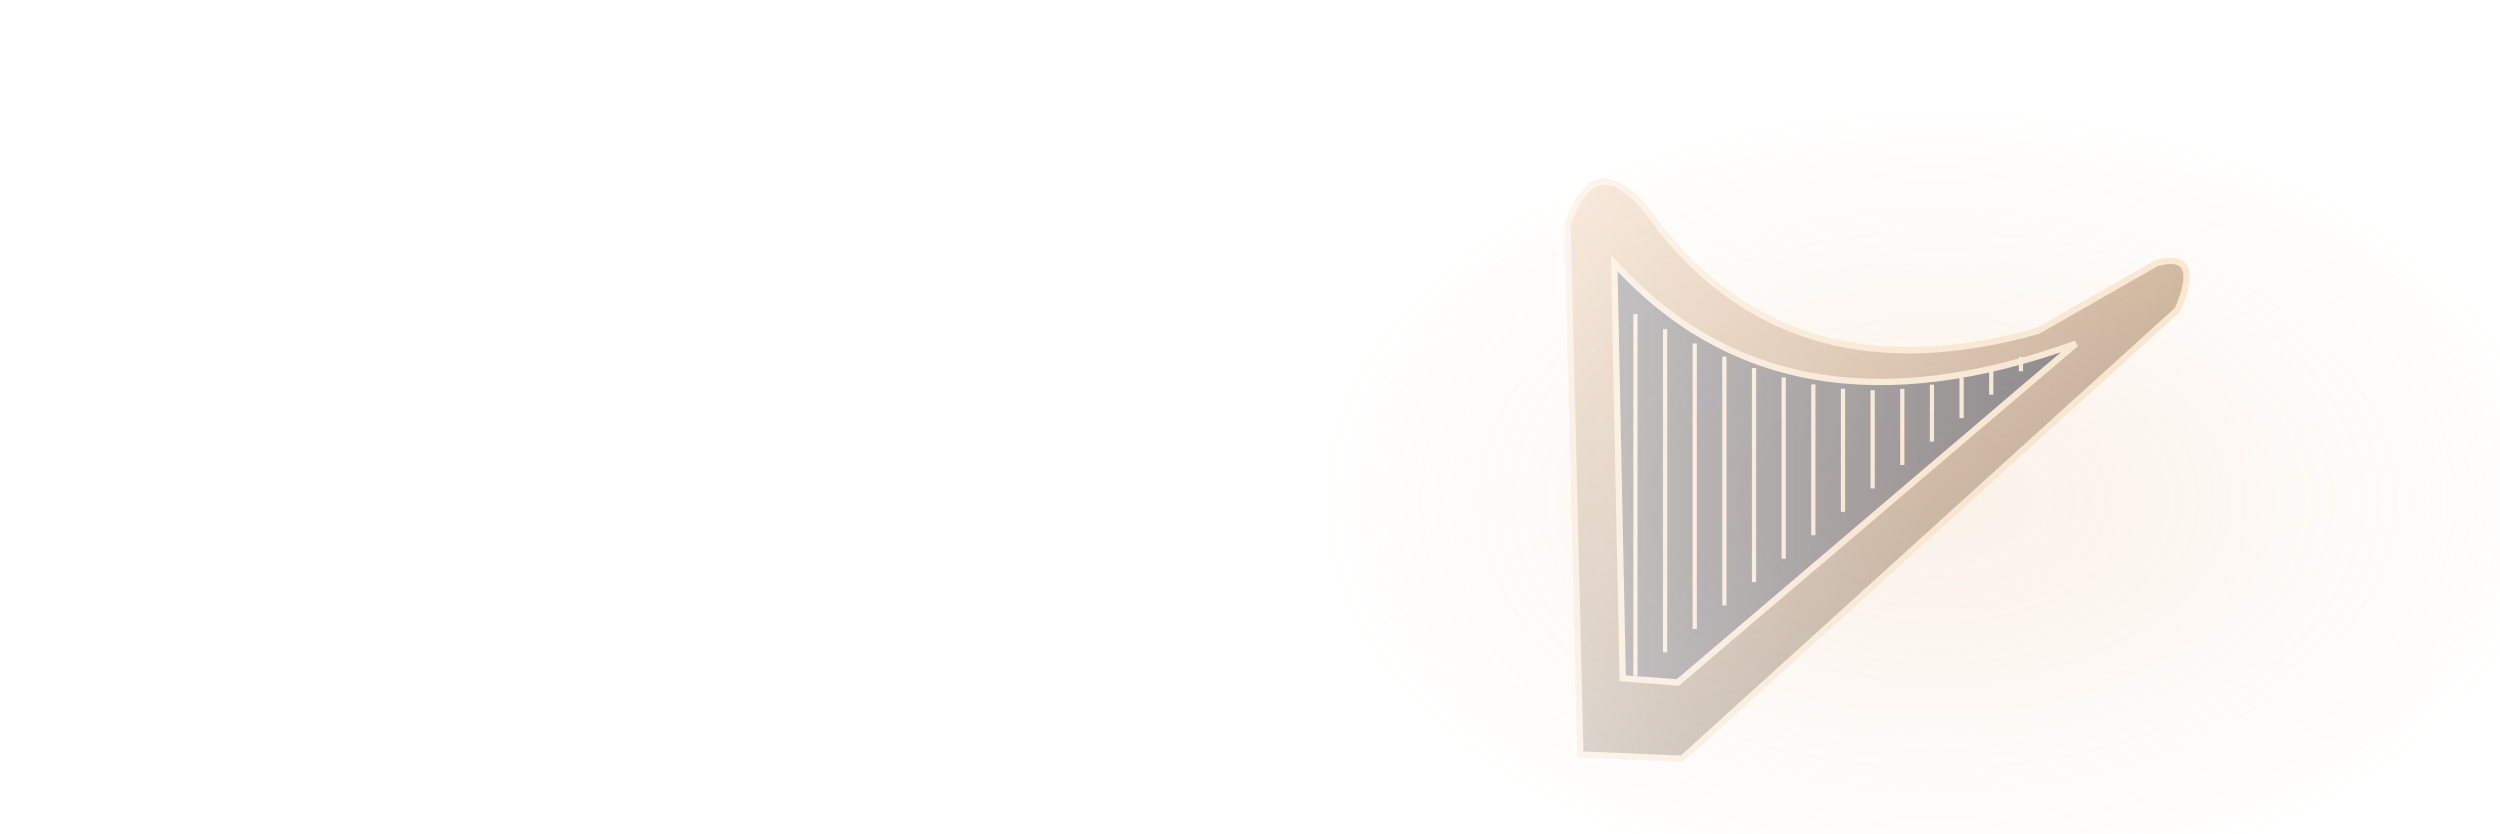
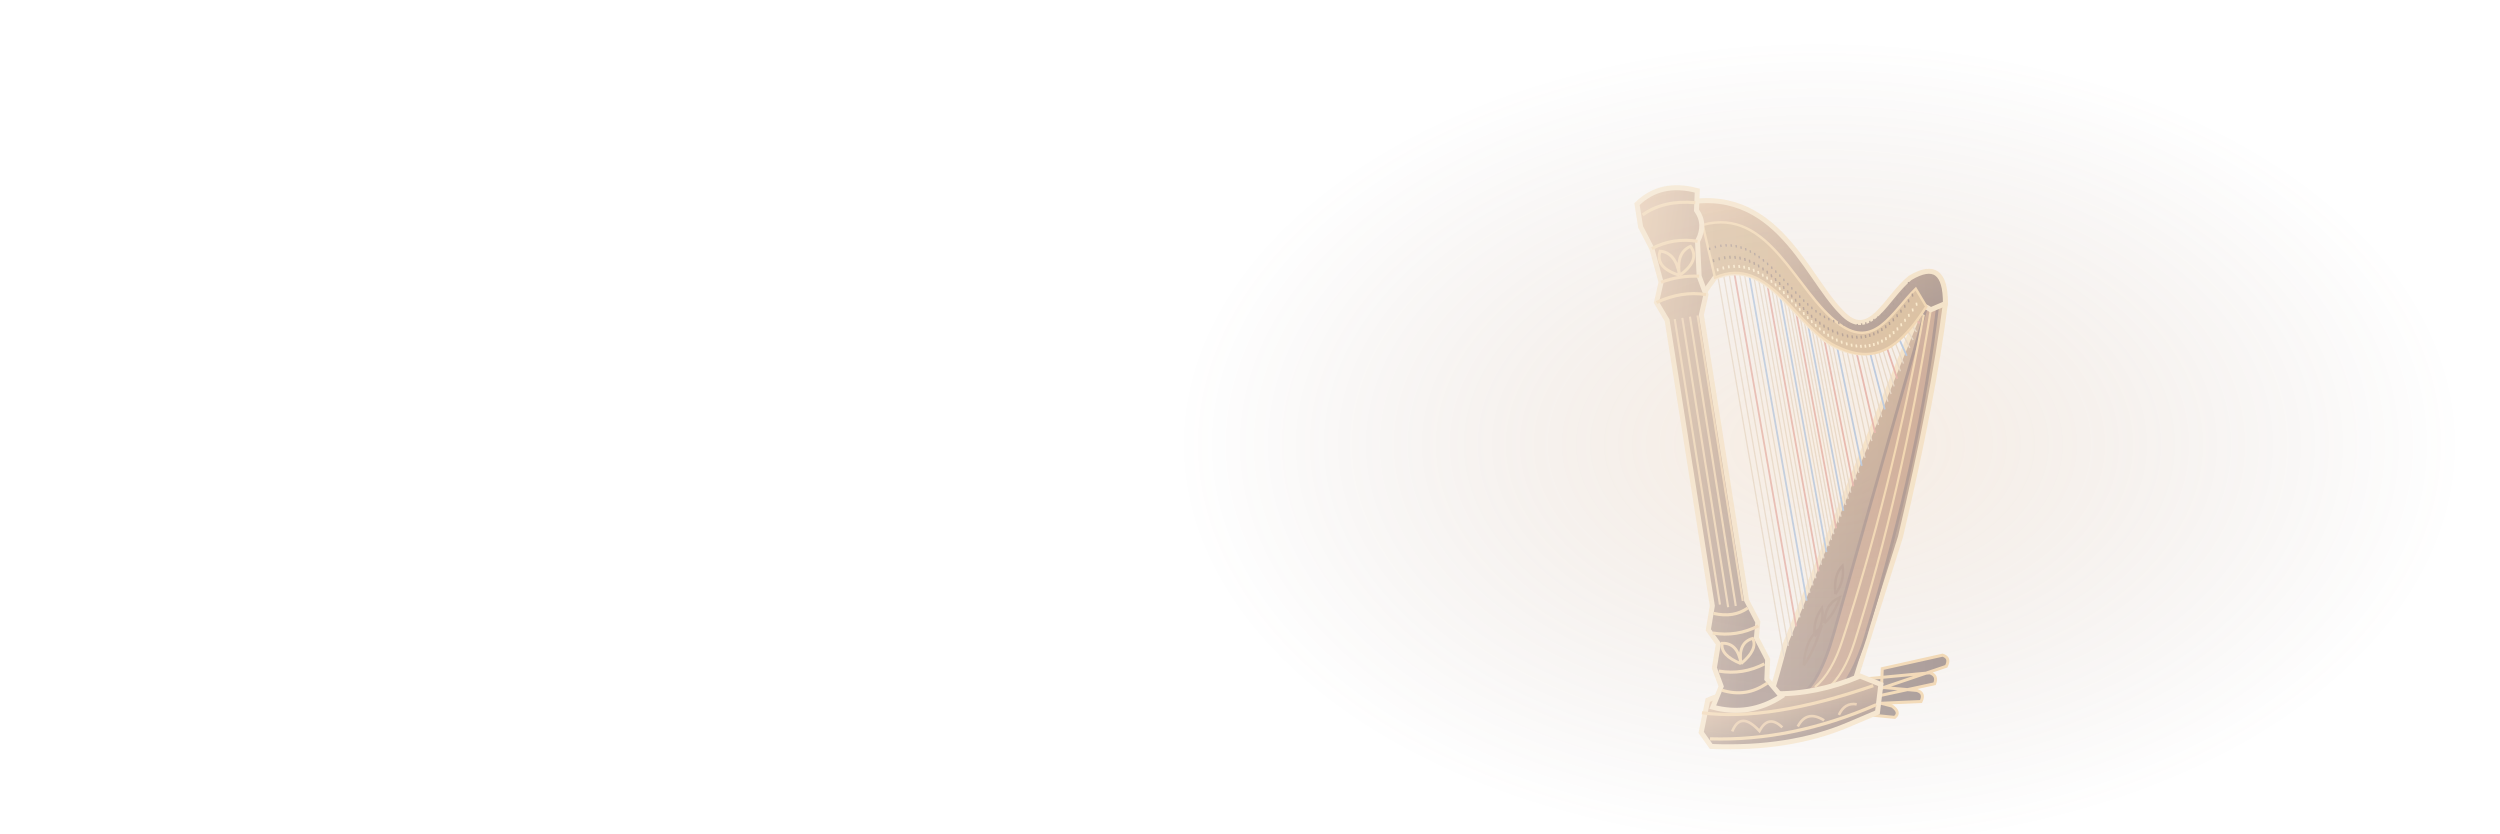
<svg xmlns="http://www.w3.org/2000/svg" viewBox="0 0 360 120">
  <defs>
-     <linearGradient id="metal" x2=".34" y2="1" gradientUnits="objectBoundingBox">
-       <stop stop-color="#e2a76f" />
-       <stop offset="1" stop-color="#614830" />
-     </linearGradient>
-     <linearGradient id="fade">
-       <stop offset=".32" stop-color="white" stop-opacity="0" />
-       <stop offset=".58" stop-color="white" stop-opacity=".18" />
-       <stop offset=".88" stop-color="white" stop-opacity=".54" />
-       <stop offset="1" stop-color="white" stop-opacity=".22" />
+     <linearGradient id="wood" x1="0%" y1="0%" x2="38%" y2="100%">
+       <stop stop-color="#d9a067" />
+       <stop offset="1" stop-color="#674437" />
    </linearGradient>
    <radialGradient id="halo">
-       <stop stop-color="#e2a76f" stop-opacity=".16" />
-       <stop offset="1" stop-color="#e2a76f" stop-opacity="0" />
+       <stop stop-color="#d9a067" stop-opacity=".18" />
+       <stop offset="1" stop-color="#674437" stop-opacity="0" />
    </radialGradient>
-     <mask id="reveal" maskUnits="userSpaceOnUse" x="0" y="0" width="360" height="120">
+     <linearGradient id="fade">
+       <stop offset=".33" stop-color="white" stop-opacity="0" />
+       <stop offset=".61" stop-color="white" stop-opacity=".27" />
+       <stop offset=".88" stop-color="white" stop-opacity=".61" />
+       <stop offset="1" stop-color="white" stop-opacity=".42" />
+     </linearGradient>
+     <mask id="reveal" maskUnits="userSpaceOnUse">
      <rect width="360" height="120" fill="url(#fade)" />
    </mask>
  </defs>
-   <ellipse cx="279" cy="72" rx="89" ry="56" fill="url(#halo)" />
+   <ellipse cx="262" cy="64" rx="92" ry="58" fill="url(#halo)" stroke="none" />
  <g mask="url(#reveal)">
-     <g transform="translate(266 69) scale(.61)">
-       <path d="M-63 65L-66 -60 Q-59 -81 -44 -59 Q-12 -19 45 -35L73 -51 Q84 -54 78 -40L-39 66Z" fill="url(#metal)" stroke="#f4d7ae" stroke-width="1.5" />
-       <path d="M-53 47L-55 -51Q-15 -7 54 -32L-40 48Z" fill="#151520" stroke="#f4d7ae" stroke-width="1.5" />
-       <path d="M-50 -38.973L-50 46.42" fill="none" stroke="#f2dab9" stroke-width="1" />
-       <path d="M-43 -35.424L-43 40.89" fill="none" stroke="#f2dab9" stroke-width="1" />
-       <path d="M-36 -32.037L-36 35.36" fill="none" stroke="#f2dab9" stroke-width="1" />
-       <path d="M-29 -28.935L-29 29.83" fill="none" stroke="#f2dab9" stroke-width="1" />
-       <path d="M-22 -26.228L-22 24.3" fill="none" stroke="#f2dab9" stroke-width="1" />
-       <path d="M-15 -24.012L-15 18.77" fill="none" stroke="#f2dab9" stroke-width="1" />
-       <path d="M-8 -22.367L-8 13.24" fill="none" stroke="#f2dab9" stroke-width="1" />
-       <path d="M-1 -21.351L-1 7.71" fill="none" stroke="#f2dab9" stroke-width="1" />
-       <path d="M6 -21L6 2.18" fill="none" stroke="#f2dab9" stroke-width="1" />
-       <path d="M13 -21.328L13 -3.35" fill="none" stroke="#f2dab9" stroke-width="1" />
-       <path d="M20 -22.321L20 -8.88" fill="none" stroke="#f2dab9" stroke-width="1" />
-       <path d="M27 -23.946L27 -14.41" fill="none" stroke="#f2dab9" stroke-width="1" />
-       <path d="M34 -26.144L34 -19.94" fill="none" stroke="#f2dab9" stroke-width="1" />
-       <path d="M41 -28.836L41 -25.47" fill="none" stroke="#f2dab9" stroke-width="1" />
+     <g transform="translate(262 64) rotate(-9) scale(0.555)">
+       <path d="M-6 64l14 6q2 2 .2 3L-7 69Z M-1 63l16 4q2 1 .6 3L-2 68ZM3 62l16 1q2 1 .8 3L2 67Z M7 60l16-1q2 1 .5 3L6 65Z" fill="#59403b" stroke="#edbc76" stroke-width="0.78" />
+       <path d="M32-37Q38-38 38-31Q31-7 17 27L-2 65-24 65Q-20 57-17 50L31-30Z" fill="url(#wood)" stroke="#f3d5a5" stroke-width="1.3" />
+       <path d="M36-31Q25 8 5 49Q.5 59-5 64H-16Q-10 62-4 49L34-33Z" fill="#a66a48" stroke="#633d34" stroke-width="0.75" />
+       <path d="M34-30Q19 16 1 52Q-3 60-8 63M32-29Q16 16-2 51Q-6 59-11 62" fill="none" stroke="#edbc76" stroke-width="0.56" />
+       <path d="M-13 56q1.5-7 6-9q-3 6-6 9m4-7q.1-4 3-7q.1 4-3 7m3-3q3-2 5-6q-4 1-5 6m4-7q.3-5 3-7q0 4-3 7" fill="none" stroke="#744934" stroke-width="0.65" />
+       <path d="M-19.21 -47.19L-17.71 52.87" fill="none" stroke="#d6bea1" stroke-width="0.34" />
+       <path d="M-17.68 -47.43L-16.18 50.35" fill="none" stroke="#d6bea1" stroke-width="0.34" />
+       <path d="M-16.23 -47.50L-14.73 47.96" fill="none" stroke="#d6bea1" stroke-width="0.34" />
+       <path d="M-14.86 -47.41L-13.36 45.69" fill="none" stroke="#d47668" stroke-width="0.47" />
+       <path d="M-13.55 -47.16L-12.05 43.53" fill="none" stroke="#d6bea1" stroke-width="0.34" />
+       <path d="M-12.31 -46.77L-10.81 41.48" fill="none" stroke="#d6bea1" stroke-width="0.34" />
+       <path d="M-11.12 -46.24L-9.62 39.52" fill="none" stroke="#789fd1" stroke-width="0.47" />
+       <path d="M-9.99 -45.60L-8.49 37.65" fill="none" stroke="#d6bea1" stroke-width="0.34" />
+       <path d="M-8.90 -44.85L-7.40 35.87" fill="none" stroke="#d6bea1" stroke-width="0.34" />
+       <path d="M-7.87 -44.00L-6.37 34.16" fill="none" stroke="#d6bea1" stroke-width="0.34" />
+       <path d="M-6.87 -43.06L-5.37 32.51" fill="none" stroke="#d47668" stroke-width="0.47" />
+       <path d="M-5.91 -42.05L-4.41 30.92" fill="none" stroke="#d6bea1" stroke-width="0.34" />
+       <path d="M-4.98 -40.97L-3.48 29.38" fill="none" stroke="#d6bea1" stroke-width="0.34" />
+       <path d="M-4.07 -39.83L-2.57 27.89" fill="none" stroke="#789fd1" stroke-width="0.47" />
+       <path d="M-3.19 -38.66L-1.69 26.43" fill="none" stroke="#d6bea1" stroke-width="0.34" />
+       <path d="M-2.32 -37.45L-0.82 25.00" fill="none" stroke="#d6bea1" stroke-width="0.34" />
+       <path d="M-1.46 -36.21L0.04 23.59" fill="none" stroke="#d6bea1" stroke-width="0.34" />
+       <path d="M-0.62 -34.97L0.88 22.19" fill="none" stroke="#d47668" stroke-width="0.47" />
+       <path d="M0.23 -33.73L1.73 20.80" fill="none" stroke="#d6bea1" stroke-width="0.34" />
+       <path d="M1.08 -32.49L2.58 19.40" fill="none" stroke="#d6bea1" stroke-width="0.34" />
+       <path d="M1.93 -31.28L3.43 17.99" fill="none" stroke="#789fd1" stroke-width="0.47" />
+       <path d="M2.79 -30.10L4.29 16.57" fill="none" stroke="#d6bea1" stroke-width="0.34" />
+       <path d="M3.67 -28.97L5.17 15.11" fill="none" stroke="#d6bea1" stroke-width="0.34" />
+       <path d="M4.57 -27.89L6.07 13.63" fill="none" stroke="#d6bea1" stroke-width="0.34" />
+       <path d="M5.50 -26.88L7.00 12.10" fill="none" stroke="#d47668" stroke-width="0.47" />
+       <path d="M6.45 -25.94L7.95 10.53" fill="none" stroke="#d6bea1" stroke-width="0.34" />
+       <path d="M7.44 -25.09L8.94 8.90" fill="none" stroke="#d6bea1" stroke-width="0.34" />
+       <path d="M8.47 -24.34L9.97 7.20" fill="none" stroke="#789fd1" stroke-width="0.47" />
+       <path d="M9.63 -23.62L11.13 5.29" fill="none" stroke="#d6bea1" stroke-width="0.34" />
+       <path d="M10.86 -22.96L12.36 3.26" fill="none" stroke="#d6bea1" stroke-width="0.34" />
+       <path d="M12.06 -22.44L13.56 1.27" fill="none" stroke="#d6bea1" stroke-width="0.34" />
+       <path d="M13.24 -22.04L14.74 -0.68" fill="none" stroke="#d47668" stroke-width="0.47" />
+       <path d="M14.40 -21.77L15.90 -2.59" fill="none" stroke="#d6bea1" stroke-width="0.34" />
+       <path d="M15.54 -21.62L17.04 -4.47" fill="none" stroke="#d6bea1" stroke-width="0.34" />
+       <path d="M16.67 -21.60L18.17 -6.33" fill="none" stroke="#789fd1" stroke-width="0.47" />
+       <path d="M17.78 -21.70L19.28 -8.17" fill="none" stroke="#d6bea1" stroke-width="0.34" />
+       <path d="M18.89 -21.91L20.39 -10.00" fill="none" stroke="#d6bea1" stroke-width="0.34" />
+       <path d="M20.00 -22.25L21.50 -11.83" fill="none" stroke="#d6bea1" stroke-width="0.34" />
+       <path d="M21.11 -22.70L22.61 -13.65" fill="none" stroke="#d47668" stroke-width="0.47" />
+       <path d="M22.22 -23.27L23.72 -15.48" fill="none" stroke="#d6bea1" stroke-width="0.34" />
+       <path d="M23.33 -23.95L24.83 -17.32" fill="none" stroke="#d6bea1" stroke-width="0.34" />
+       <path d="M24.46 -24.74L25.96 -19.18" fill="none" stroke="#789fd1" stroke-width="0.47" />
+       <path d="M25.60 -25.64L27.10 -21.06" fill="none" stroke="#d6bea1" stroke-width="0.34" />
+       <path d="M26.76 -26.65L28.26 -22.97" fill="none" stroke="#d6bea1" stroke-width="0.34" />
+       <path d="M27.94 -27.76L29.44 -24.92" fill="none" stroke="#d6bea1" stroke-width="0.34" />
+       <path d="M29.14 -28.98L30.64 -26.91" fill="none" stroke="#d47668" stroke-width="0.47" />
+       <path d="M30.37 -30.30L31.87 -28.94" fill="none" stroke="#d6bea1" stroke-width="0.34" />
+       <path d="M-29-67C-1-71 3-44 11-33C17-24 23-35 30-39Q40-43 38-31L34-30Q31-33 29-29C23-22 17-19 9-24C-1-30-5-51-20-47L-24-43Z" fill="url(#wood)" stroke="#f3d5a5" stroke-width="1.3" />
+       <path d="M-21-61C-3-63 0-40 10-30C18-22 24-31 31-36L33-31C25-22 18-18 9-24C-1-30-5-51-20-47Z" fill="#be8d52" stroke="#edbc76" stroke-width="0.64" />
+       <path d="M-20.36 -54.59h.35M-18.83 -54.83h.35M-17.38 -54.90h.35M-16.01 -54.81h.35M-14.70 -54.56h.35M-13.46 -54.17h.35M-12.27 -53.64h.35M-11.14 -53.00h.35M-10.05 -52.25h.35M-9.02 -51.40h.35M-8.02 -50.46h.35M-7.06 -49.45h.35M-6.13 -48.37h.35M-5.22 -47.23h.35M-4.34 -46.06h.35M-3.47 -44.85h.35M-2.61 -43.61h.35M-1.77 -42.37h.35M-0.92 -41.13h.35M-0.07 -39.89h.35M0.78 -38.68h.35M1.64 -37.50h.35M2.52 -36.37h.35M3.42 -35.29h.35M4.35 -34.27h.35M5.30 -33.34h.35M6.29 -32.49h.35M7.32 -31.74h.35M8.48 -31.02h.35M9.71 -30.36h.35M10.91 -29.84h.35M12.09 -29.44h.35M13.25 -29.17h.35M14.39 -29.02h.35M15.52 -29.00h.35M16.63 -29.10h.35M17.74 -29.31h.35M18.85 -29.65h.35M19.96 -30.10h.35M21.07 -30.67h.35M22.18 -31.35h.35M23.31 -32.14h.35M24.45 -33.04h.35M25.61 -34.05h.35M26.79 -35.16h.35M27.99 -36.38h.35M29.22 -37.70h.35" fill="none" stroke="#674637" stroke-width="0.65" />
+       <path d="M-19.87 -51.39h.38M-18.34 -51.63h.38M-16.89 -51.70h.38M-15.52 -51.61h.38M-14.21 -51.36h.38M-12.97 -50.97h.38M-11.78 -50.44h.38M-10.65 -49.80h.38M-9.56 -49.05h.38M-8.53 -48.20h.38M-7.53 -47.26h.38M-6.57 -46.25h.38M-5.64 -45.17h.38M-4.73 -44.03h.38M-3.85 -42.86h.38M-2.98 -41.65h.38M-2.12 -40.41h.38M-1.28 -39.17h.38M-0.43 -37.93h.38M0.42 -36.69h.38M1.27 -35.48h.38M2.13 -34.30h.38M3.01 -33.17h.38M3.91 -32.09h.38M4.84 -31.07h.38M5.79 -30.14h.38M6.78 -29.29h.38M7.81 -28.54h.38M8.97 -27.82h.38M10.20 -27.16h.38M11.40 -26.64h.38M12.58 -26.24h.38M13.74 -25.97h.38M14.88 -25.82h.38M16.01 -25.80h.38M17.12 -25.90h.38M18.23 -26.11h.38M19.34 -26.45h.38M20.45 -26.90h.38M21.56 -27.47h.38M22.67 -28.15h.38M23.80 -28.94h.38M24.94 -29.84h.38M26.10 -30.85h.38M27.28 -31.96h.38M28.48 -33.18h.38M29.71 -34.50h.38" fill="none" stroke="#68422d" stroke-width="0.78" />
+       <path d="M-19.21 -48.89h.43M-17.68 -49.13h.43M-16.23 -49.20h.43M-14.86 -49.11h.43M-13.55 -48.86h.43M-12.31 -48.47h.43M-11.12 -47.94h.43M-9.99 -47.30h.43M-8.90 -46.55h.43M-7.87 -45.70h.43M-6.87 -44.76h.43M-5.91 -43.75h.43M-4.98 -42.67h.43M-4.07 -41.53h.43M-3.19 -40.36h.43M-2.32 -39.15h.43M-1.46 -37.91h.43M-0.62 -36.67h.43M0.23 -35.43h.43M1.08 -34.19h.43M1.93 -32.98h.43M2.79 -31.80h.43M3.67 -30.67h.43M4.57 -29.59h.43M5.50 -28.57h.43M6.45 -27.64h.43M7.44 -26.79h.43M8.47 -26.04h.43M9.63 -25.32h.43M10.86 -24.66h.43M12.06 -24.14h.43M13.24 -23.74h.43M14.40 -23.47h.43M15.54 -23.32h.43M16.67 -23.30h.43M17.78 -23.40h.43M18.89 -23.61h.43M20.00 -23.95h.43M21.11 -24.40h.43M22.22 -24.97h.43M23.33 -25.65h.43M24.46 -26.44h.43M25.60 -27.34h.43M26.76 -28.35h.43M27.94 -29.46h.43M29.14 -30.68h.43M30.37 -32.00h.43" fill="none" stroke="#ffe2a8" stroke-width="0.78" />
+       <path d="M-39 61Q-32 59-22 62Q-11 64 1 61L6 64 4 71-4 73Q-20 77-40 73L-42 69Z" fill="url(#wood)" stroke="#f3d5a5" stroke-width="1.3" />
+       <path d="M-41 64Q-24 69 4 64M-40 71Q-19 75 4 69" fill="none" stroke="#edbc76" stroke-width="0.83" />
+       <path d="M-34 70q3-5 7 1q3-4 6 0m4 .4q3-4 7-.5m4-.8q2-3 5-2" fill="none" stroke="#dda96e" stroke-width="0.68" />
+       <path d="M-37-69Q-30-74-21-70L-22-65Q-20-61-23-57L-24-48-23-43-25-38-25 37-23 43-24 47L-22 53-23 58-20 63Q-29 67-38 63L-35 58-36 53L-34 47-36 43-34 37V-38L-36-43-34-48-35-57-37-63Z" fill="url(#wood)" stroke="#f3d5a5" stroke-width="1.3" />
+       <path d="M-36-66Q-30-69-22-67M-35-57Q-29-59-23-57M-34-48Q-29-49-24-48M-36-43Q-29-45-23-43M-34 39Q-29 41-25 39M-35 44Q-29 46-23 44M-35 54Q-29 56-23 54M-35 59Q-29 62-23 59" fill="none" stroke="#edbc76" stroke-width="0.81" />
+       <path d="M-32-38v75m2-75v76m2-76v76m2-76v75" fill="none" stroke="#e4b478" stroke-width="0.55" />
+       <path d="M-29-49q-6-3-4-7q4 1 4 7q0-6 4-7q2 4-4 7m0 102q-5-3-4-6q4 .5 4 6q0-5.5 4-6q1 3-4 6" fill="none" stroke="#edbc76" stroke-width="0.75" />
    </g>
  </g>
</svg>
